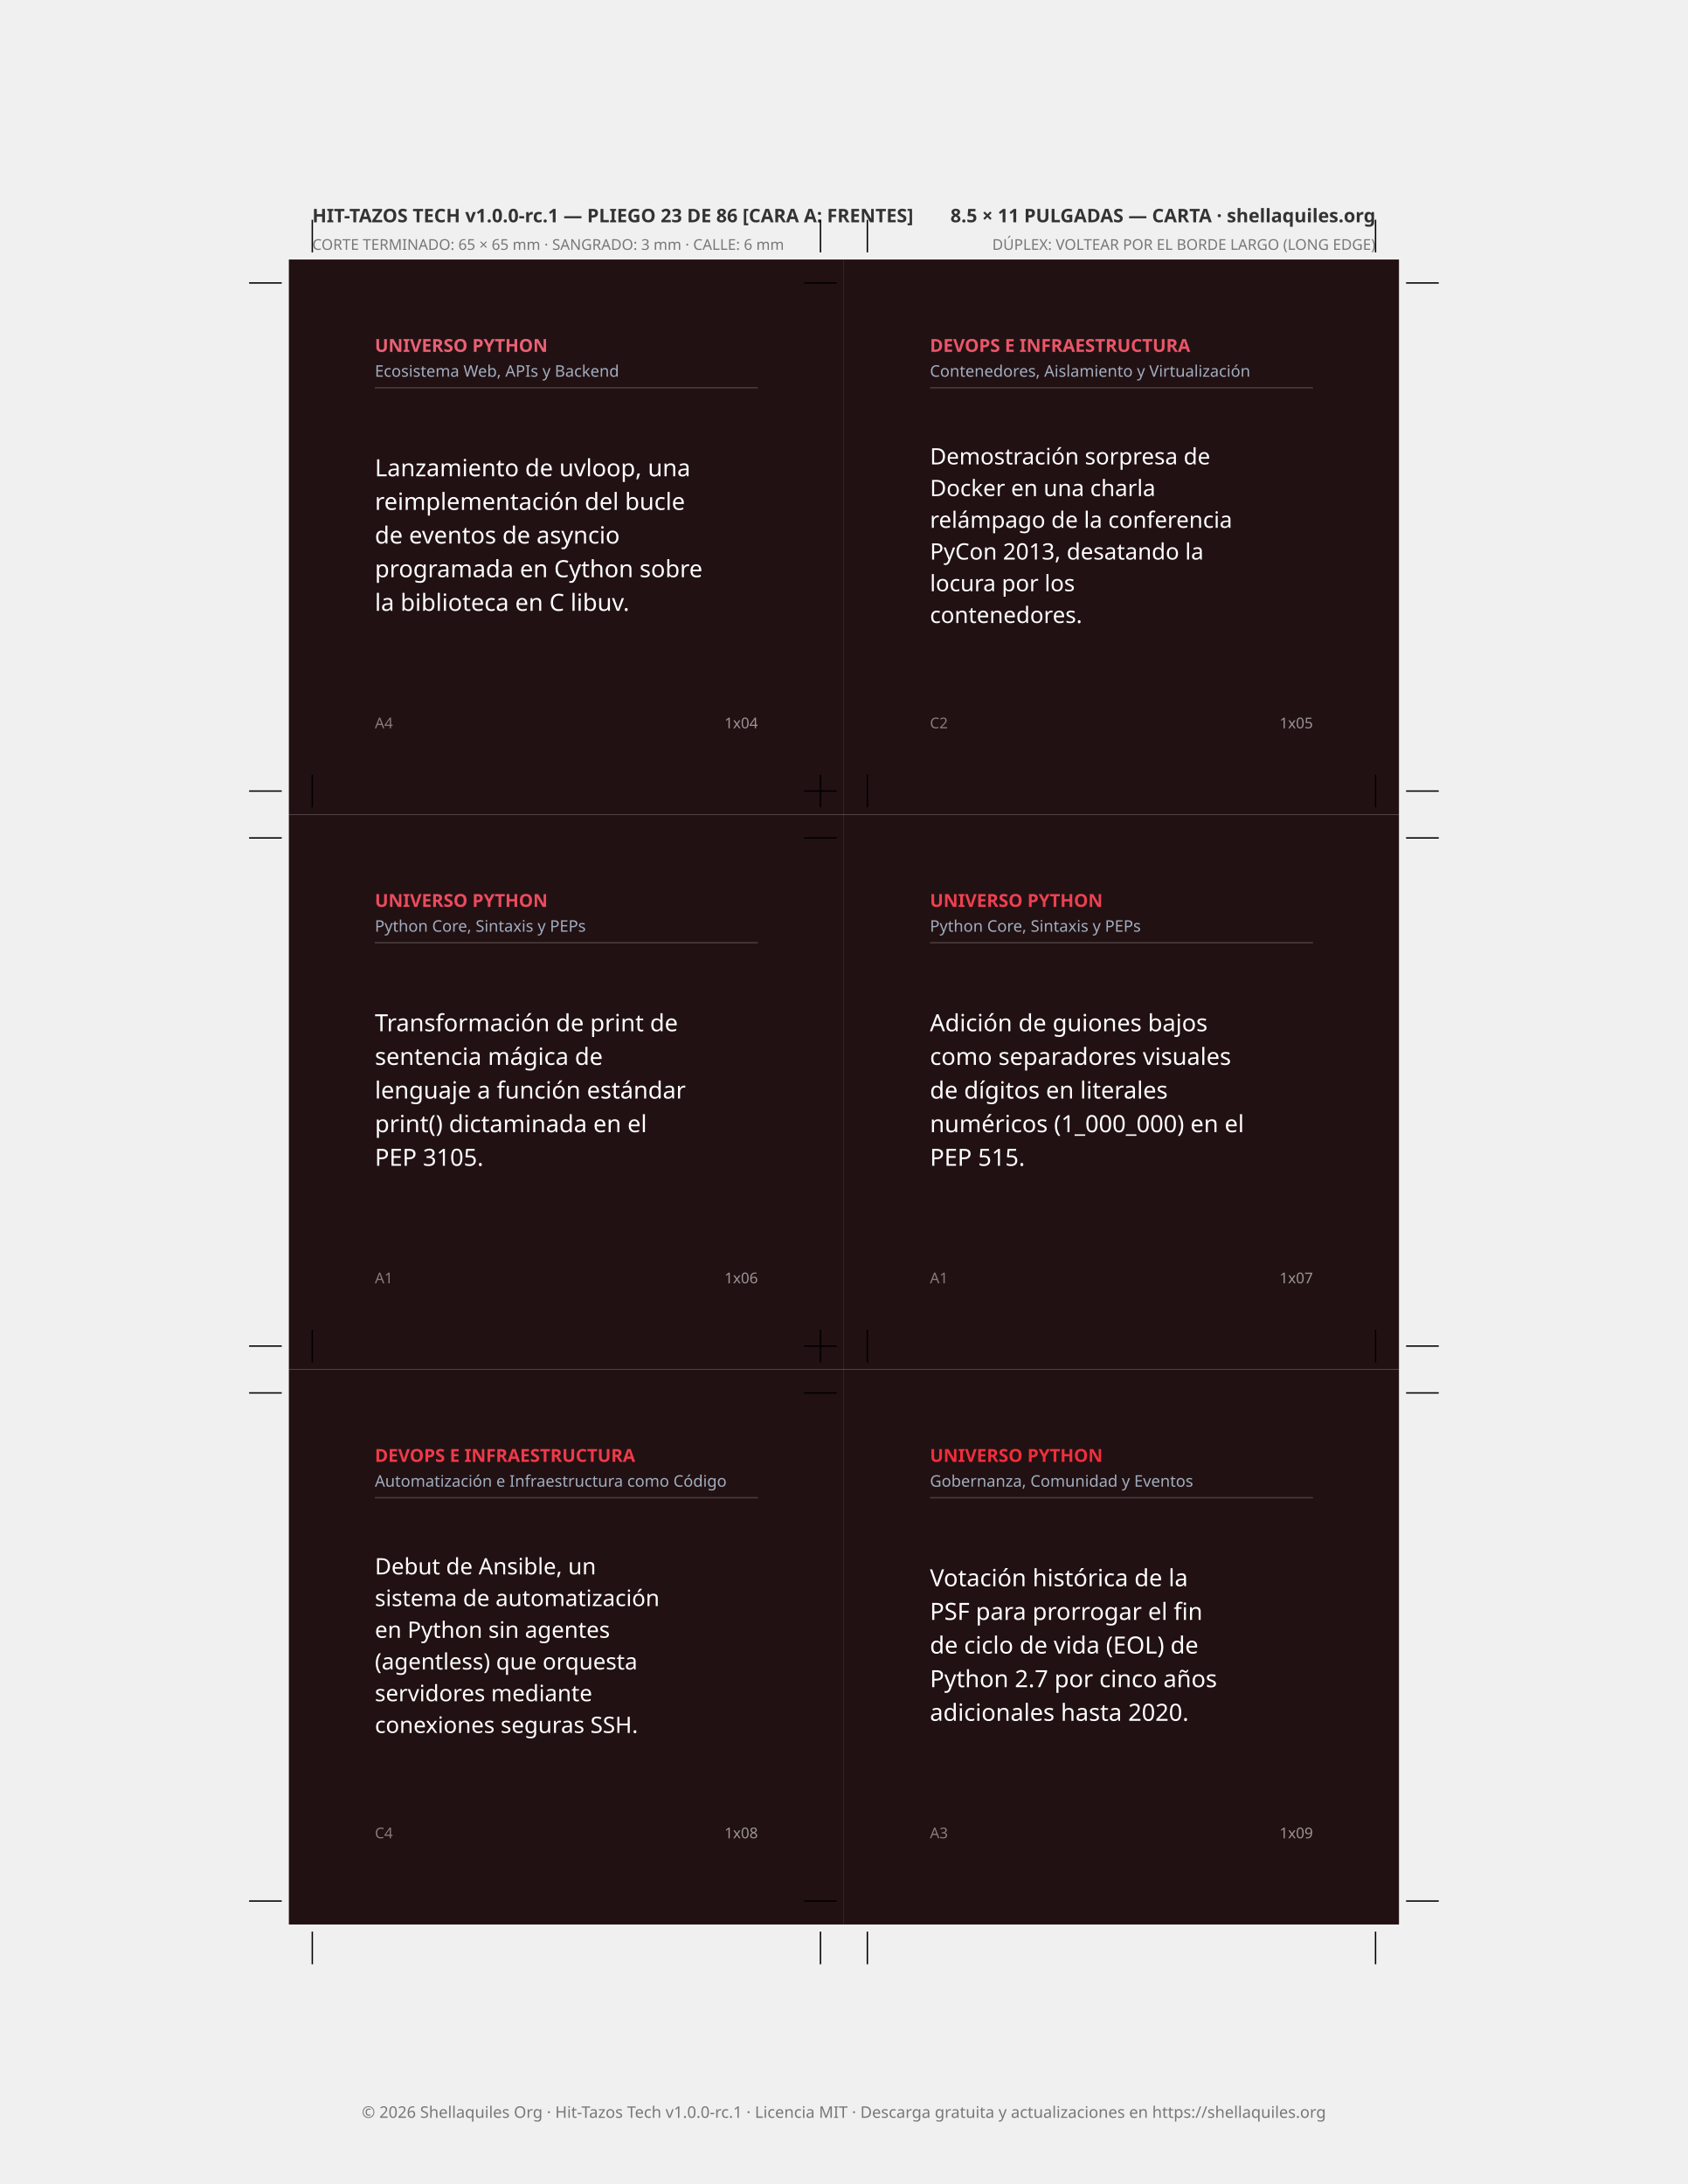
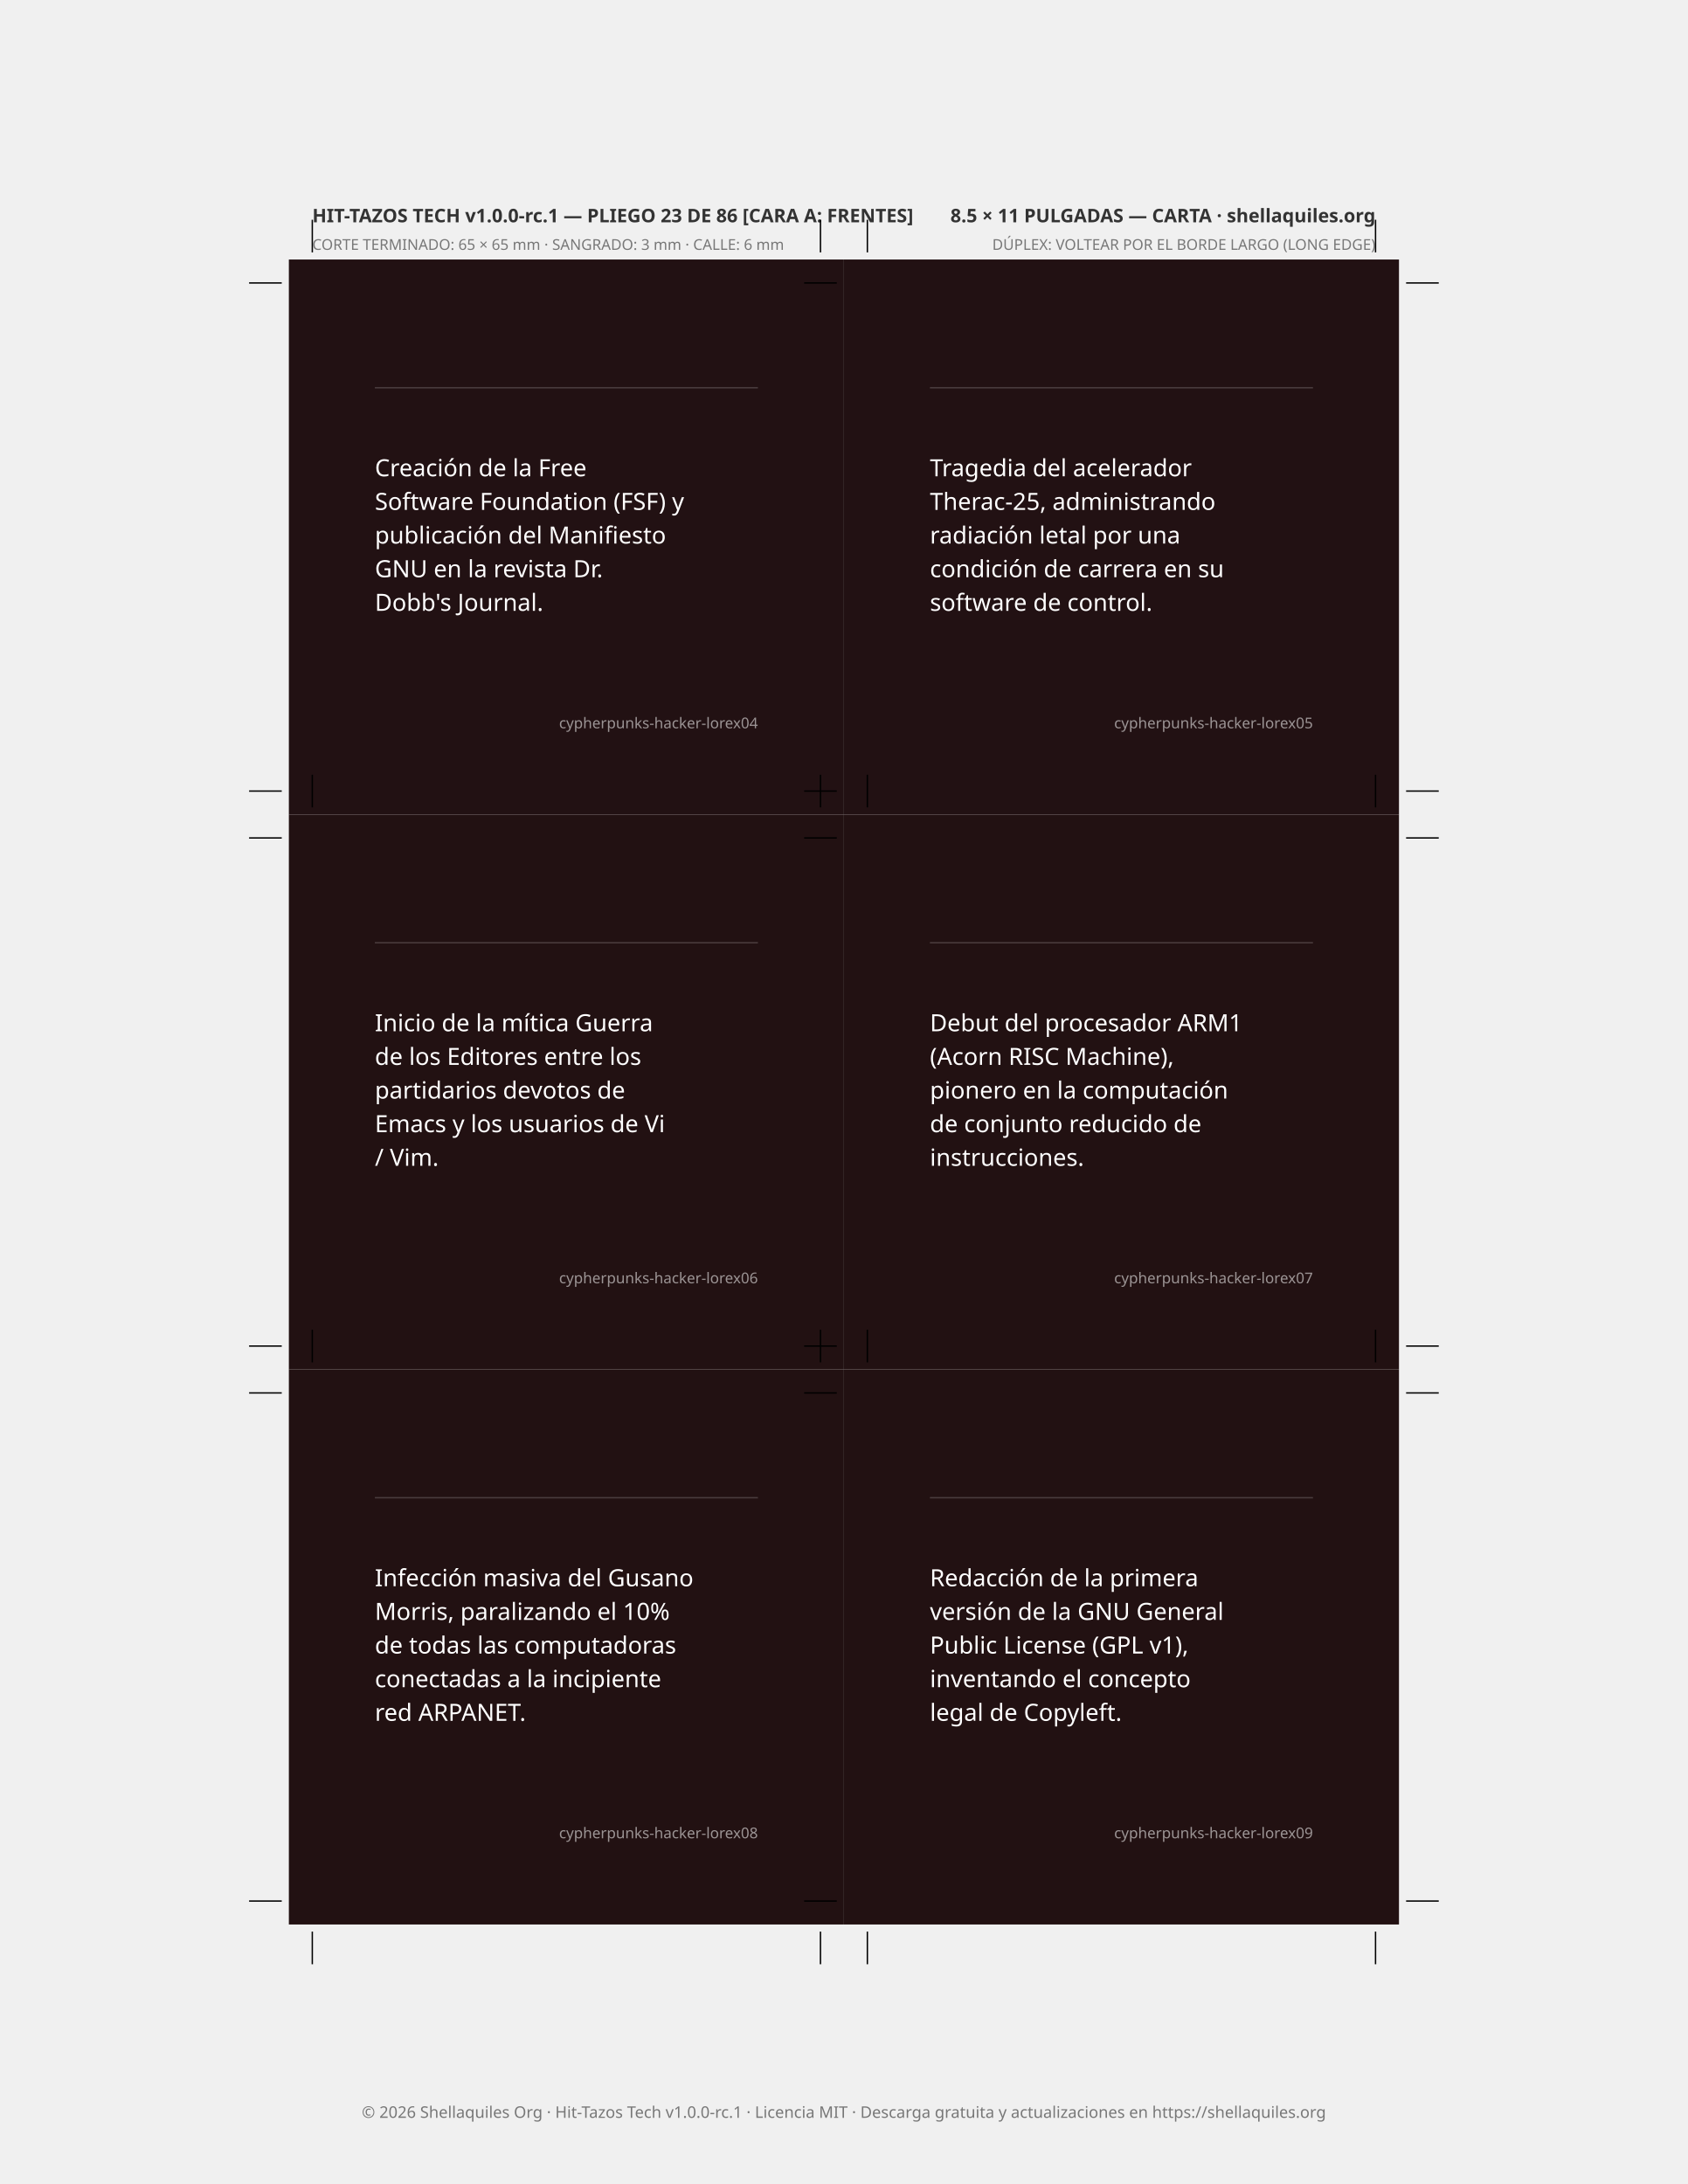
<svg xmlns="http://www.w3.org/2000/svg" width="215.9mm" height="279.4mm" viewBox="0 0 612 792" style="background-color: #ffffff;">
  <g id="encabezado_pliego">
    <text x="113.24" y="80.61" font-family="'Outfit', sans-serif" font-size="6.8" font-weight="700" fill="#333333">HIT-TAZOS TECH v1.0.0-rc.1 — PLIEGO 23 DE 86 [CARA A: FRENTES]</text>
    <text x="498.76" y="80.61" font-family="'Outfit', sans-serif" font-size="6.8" font-weight="700" fill="#333333" text-anchor="end">8.5 × 11 PULGADAS — CARTA · shellaquiles.org</text>
    <text x="113.24" y="90.61" font-family="'Outfit', sans-serif" font-size="5.4" font-weight="500" fill="#777777">CORTE TERMINADO: 65 × 65 mm · SANGRADO: 3 mm · CALLE: 6 mm</text>
    <text x="498.76" y="90.61" font-family="'Outfit', sans-serif" font-size="5.4" font-weight="500" fill="#777777" text-anchor="end">DÚPLEX: VOLTEAR POR EL BORDE LARGO (LONG EDGE)</text>
  </g>
  <g id="tarjetas_frente">
-     <g id="carta_1_04_frente">
+     <g id="carta_cypherpunks-hacker-lore_04_frente">
      <g stroke="#000000" stroke-width="0.5" stroke-linecap="square">
        <line x1="90.57" y1="102.61" x2="101.91" y2="102.61" />
        <line x1="113.24" y1="79.94" x2="113.24" y2="91.28" />
        <line x1="308.83" y1="102.61" x2="320.17" y2="102.61" />
        <line x1="297.50" y1="79.94" x2="297.50" y2="91.28" />
        <line x1="90.57" y1="286.87" x2="101.91" y2="286.87" />
        <line x1="113.24" y1="298.20" x2="113.24" y2="309.54" />
        <line x1="308.83" y1="286.87" x2="320.17" y2="286.87" />
        <line x1="297.50" y1="298.20" x2="297.50" y2="309.54" />
      </g>
      <rect x="104.74" y="94.11" width="201.26" height="201.26" fill="#221113" />
      <g transform="translate(113.24, 102.61)">
-         <text x="22.68" y="25" font-family="'Outfit', sans-serif" font-size="6.5" font-weight="800" fill="#ea6173">UNIVERSO PYTHON</text>
-         <text x="22.68" y="34" font-family="'Outfit', sans-serif" font-size="5.8" font-weight="400" fill="#a0aec0">Ecosistema Web, APIs y Backend</text>
+         <text x="22.68" y="25" font-family="'Outfit', sans-serif" font-size="6.5" font-weight="800" fill="#eb5668" />
+         <text x="22.68" y="34" font-family="'Outfit', sans-serif" font-size="5.8" font-weight="400" fill="#a0aec0" />
        <line x1="22.68" y1="38" x2="161.57" y2="38" stroke="rgba(255,255,255,0.18)" stroke-width="0.5" />
        <text font-family="'Outfit', sans-serif" font-size="8.6" font-weight="400" fill="#ffffff">
-           <tspan x="22.68" y="70.1">Lanzamiento de uvloop, una</tspan>
-           <tspan x="22.68" y="82.3">reimplementación del bucle</tspan>
-           <tspan x="22.68" y="94.5">de eventos de asyncio</tspan>
-           <tspan x="22.68" y="106.7">programada en Cython sobre</tspan>
-           <tspan x="22.68" y="118.9">la biblioteca en C libuv.</tspan>
+           <tspan x="22.68" y="70.1">Creación de la Free</tspan>
+           <tspan x="22.68" y="82.3">Software Foundation (FSF) y</tspan>
+           <tspan x="22.68" y="94.5">publicación del Manifiesto</tspan>
+           <tspan x="22.68" y="106.7">GNU en la revista Dr.</tspan>
+           <tspan x="22.68" y="118.9">Dobb's Journal.</tspan>
        </text>
-         <text x="22.68" y="161.5" font-family="'Outfit', sans-serif" font-size="5.4" font-weight="500" fill="rgba(255,255,255,0.45)">A4</text>
-         <text x="161.57" y="161.5" font-family="'Space Grotesk', sans-serif" font-size="5.4" font-weight="500" fill="rgba(255,255,255,0.55)" text-anchor="end">1x04</text>
+         <text x="22.68" y="161.5" font-family="'Outfit', sans-serif" font-size="5.4" font-weight="500" fill="rgba(255,255,255,0.45)" />
+         <text x="161.57" y="161.5" font-family="'Space Grotesk', sans-serif" font-size="5.4" font-weight="500" fill="rgba(255,255,255,0.55)" text-anchor="end">cypherpunks-hacker-lorex04</text>
      </g>
    </g>
-     <g id="carta_1_05_frente">
+     <g id="carta_cypherpunks-hacker-lore_05_frente">
      <g stroke="#000000" stroke-width="0.5" stroke-linecap="square">
        <line x1="291.83" y1="102.61" x2="303.17" y2="102.61" />
        <line x1="314.50" y1="79.94" x2="314.50" y2="91.28" />
        <line x1="510.09" y1="102.61" x2="521.43" y2="102.61" />
        <line x1="498.76" y1="79.94" x2="498.76" y2="91.28" />
        <line x1="291.83" y1="286.87" x2="303.17" y2="286.87" />
        <line x1="314.50" y1="298.20" x2="314.50" y2="309.54" />
        <line x1="510.09" y1="286.87" x2="521.43" y2="286.87" />
        <line x1="498.76" y1="298.20" x2="498.76" y2="309.54" />
      </g>
      <rect x="306.00" y="94.11" width="201.26" height="201.26" fill="#221113" />
      <g transform="translate(314.50, 102.61)">
-         <text x="22.68" y="25" font-family="'Outfit', sans-serif" font-size="6.5" font-weight="800" fill="#eb5668">DEVOPS E INFRAESTRUCTURA</text>
-         <text x="22.68" y="34" font-family="'Outfit', sans-serif" font-size="5.8" font-weight="400" fill="#a0aec0">Contenedores, Aislamiento y Virtualización</text>
+         <text x="22.68" y="25" font-family="'Outfit', sans-serif" font-size="6.5" font-weight="800" fill="#ec4b5d" />
+         <text x="22.68" y="34" font-family="'Outfit', sans-serif" font-size="5.8" font-weight="400" fill="#a0aec0" />
        <line x1="22.68" y1="38" x2="161.57" y2="38" stroke="rgba(255,255,255,0.18)" stroke-width="0.5" />
-         <text font-family="'Outfit', sans-serif" font-size="8.2" font-weight="400" fill="#ffffff">
-           <tspan x="22.68" y="65.8">Demostración sorpresa de</tspan>
-           <tspan x="22.68" y="77.3">Docker en una charla</tspan>
-           <tspan x="22.68" y="88.8">relámpago de la conferencia</tspan>
-           <tspan x="22.68" y="100.3">PyCon 2013, desatando la</tspan>
-           <tspan x="22.68" y="111.8">locura por los</tspan>
-           <tspan x="22.68" y="123.3">contenedores.</tspan>
+         <text font-family="'Outfit', sans-serif" font-size="8.6" font-weight="400" fill="#ffffff">
+           <tspan x="22.68" y="70.1">Tragedia del acelerador</tspan>
+           <tspan x="22.68" y="82.3">Therac-25, administrando</tspan>
+           <tspan x="22.68" y="94.5">radiación letal por una</tspan>
+           <tspan x="22.68" y="106.7">condición de carrera en su</tspan>
+           <tspan x="22.68" y="118.9">software de control.</tspan>
        </text>
-         <text x="22.68" y="161.5" font-family="'Outfit', sans-serif" font-size="5.4" font-weight="500" fill="rgba(255,255,255,0.45)">C2</text>
-         <text x="161.57" y="161.5" font-family="'Space Grotesk', sans-serif" font-size="5.4" font-weight="500" fill="rgba(255,255,255,0.55)" text-anchor="end">1x05</text>
+         <text x="22.68" y="161.5" font-family="'Outfit', sans-serif" font-size="5.4" font-weight="500" fill="rgba(255,255,255,0.45)" />
+         <text x="161.57" y="161.5" font-family="'Space Grotesk', sans-serif" font-size="5.4" font-weight="500" fill="rgba(255,255,255,0.55)" text-anchor="end">cypherpunks-hacker-lorex05</text>
      </g>
    </g>
-     <g id="carta_1_06_frente">
+     <g id="carta_cypherpunks-hacker-lore_06_frente">
      <g stroke="#000000" stroke-width="0.5" stroke-linecap="square">
        <line x1="90.57" y1="303.87" x2="101.91" y2="303.87" />
        <line x1="113.24" y1="281.20" x2="113.24" y2="292.54" />
        <line x1="308.83" y1="303.87" x2="320.17" y2="303.87" />
        <line x1="297.50" y1="281.20" x2="297.50" y2="292.54" />
        <line x1="90.57" y1="488.13" x2="101.91" y2="488.13" />
        <line x1="113.24" y1="499.46" x2="113.24" y2="510.80" />
        <line x1="308.83" y1="488.13" x2="320.17" y2="488.13" />
        <line x1="297.50" y1="499.46" x2="297.50" y2="510.80" />
      </g>
-       <rect x="104.74" y="295.37" width="201.26" height="201.26" fill="#221113" />
+       <rect x="104.74" y="295.37" width="201.26" height="201.26" fill="#221112" />
      <g transform="translate(113.24, 303.87)">
-         <text x="22.68" y="25" font-family="'Outfit', sans-serif" font-size="6.5" font-weight="800" fill="#ec4b5d">UNIVERSO PYTHON</text>
-         <text x="22.68" y="34" font-family="'Outfit', sans-serif" font-size="5.8" font-weight="400" fill="#a0aec0">Python Core, Sintaxis y PEPs</text>
+         <text x="22.68" y="25" font-family="'Outfit', sans-serif" font-size="6.5" font-weight="800" fill="#ed4051" />
+         <text x="22.68" y="34" font-family="'Outfit', sans-serif" font-size="5.8" font-weight="400" fill="#a0aec0" />
        <line x1="22.68" y1="38" x2="161.57" y2="38" stroke="rgba(255,255,255,0.18)" stroke-width="0.5" />
        <text font-family="'Outfit', sans-serif" font-size="8.6" font-weight="400" fill="#ffffff">
-           <tspan x="22.68" y="70.1">Transformación de print de</tspan>
-           <tspan x="22.68" y="82.3">sentencia mágica de</tspan>
-           <tspan x="22.68" y="94.5">lenguaje a función estándar</tspan>
-           <tspan x="22.68" y="106.7">print() dictaminada en el</tspan>
-           <tspan x="22.68" y="118.9">PEP 3105.</tspan>
+           <tspan x="22.68" y="70.1">Inicio de la mítica Guerra</tspan>
+           <tspan x="22.68" y="82.3">de los Editores entre los</tspan>
+           <tspan x="22.68" y="94.5">partidarios devotos de</tspan>
+           <tspan x="22.68" y="106.7">Emacs y los usuarios de Vi</tspan>
+           <tspan x="22.68" y="118.9">/ Vim.</tspan>
        </text>
-         <text x="22.68" y="161.5" font-family="'Outfit', sans-serif" font-size="5.4" font-weight="500" fill="rgba(255,255,255,0.45)">A1</text>
-         <text x="161.57" y="161.5" font-family="'Space Grotesk', sans-serif" font-size="5.4" font-weight="500" fill="rgba(255,255,255,0.55)" text-anchor="end">1x06</text>
+         <text x="22.68" y="161.5" font-family="'Outfit', sans-serif" font-size="5.4" font-weight="500" fill="rgba(255,255,255,0.45)" />
+         <text x="161.57" y="161.5" font-family="'Space Grotesk', sans-serif" font-size="5.4" font-weight="500" fill="rgba(255,255,255,0.55)" text-anchor="end">cypherpunks-hacker-lorex06</text>
      </g>
    </g>
-     <g id="carta_1_07_frente">
+     <g id="carta_cypherpunks-hacker-lore_07_frente">
      <g stroke="#000000" stroke-width="0.5" stroke-linecap="square">
        <line x1="291.83" y1="303.87" x2="303.17" y2="303.87" />
        <line x1="314.50" y1="281.20" x2="314.50" y2="292.54" />
        <line x1="510.09" y1="303.87" x2="521.43" y2="303.87" />
        <line x1="498.76" y1="281.20" x2="498.76" y2="292.54" />
        <line x1="291.83" y1="488.13" x2="303.17" y2="488.13" />
        <line x1="314.50" y1="499.46" x2="314.50" y2="510.80" />
        <line x1="510.09" y1="488.13" x2="521.43" y2="488.13" />
        <line x1="498.76" y1="499.46" x2="498.76" y2="510.80" />
      </g>
      <rect x="306.00" y="295.37" width="201.26" height="201.26" fill="#221112" />
      <g transform="translate(314.50, 303.87)">
-         <text x="22.68" y="25" font-family="'Outfit', sans-serif" font-size="6.5" font-weight="800" fill="#ed4051">UNIVERSO PYTHON</text>
-         <text x="22.68" y="34" font-family="'Outfit', sans-serif" font-size="5.8" font-weight="400" fill="#a0aec0">Python Core, Sintaxis y PEPs</text>
+         <text x="22.68" y="25" font-family="'Outfit', sans-serif" font-size="6.5" font-weight="800" fill="#ee3a4a" />
+         <text x="22.68" y="34" font-family="'Outfit', sans-serif" font-size="5.8" font-weight="400" fill="#a0aec0" />
        <line x1="22.68" y1="38" x2="161.57" y2="38" stroke="rgba(255,255,255,0.18)" stroke-width="0.5" />
        <text font-family="'Outfit', sans-serif" font-size="8.6" font-weight="400" fill="#ffffff">
-           <tspan x="22.68" y="70.1">Adición de guiones bajos</tspan>
-           <tspan x="22.68" y="82.3">como separadores visuales</tspan>
-           <tspan x="22.68" y="94.5">de dígitos en literales</tspan>
-           <tspan x="22.68" y="106.7">numéricos (1_000_000) en el</tspan>
-           <tspan x="22.68" y="118.9">PEP 515.</tspan>
+           <tspan x="22.68" y="70.1">Debut del procesador ARM1</tspan>
+           <tspan x="22.68" y="82.3">(Acorn RISC Machine),</tspan>
+           <tspan x="22.68" y="94.5">pionero en la computación</tspan>
+           <tspan x="22.68" y="106.7">de conjunto reducido de</tspan>
+           <tspan x="22.68" y="118.9">instrucciones.</tspan>
        </text>
-         <text x="22.68" y="161.5" font-family="'Outfit', sans-serif" font-size="5.4" font-weight="500" fill="rgba(255,255,255,0.45)">A1</text>
-         <text x="161.57" y="161.5" font-family="'Space Grotesk', sans-serif" font-size="5.4" font-weight="500" fill="rgba(255,255,255,0.55)" text-anchor="end">1x07</text>
+         <text x="22.68" y="161.5" font-family="'Outfit', sans-serif" font-size="5.4" font-weight="500" fill="rgba(255,255,255,0.45)" />
+         <text x="161.57" y="161.5" font-family="'Space Grotesk', sans-serif" font-size="5.4" font-weight="500" fill="rgba(255,255,255,0.55)" text-anchor="end">cypherpunks-hacker-lorex07</text>
      </g>
    </g>
-     <g id="carta_1_08_frente">
+     <g id="carta_cypherpunks-hacker-lore_08_frente">
      <g stroke="#000000" stroke-width="0.5" stroke-linecap="square">
        <line x1="90.57" y1="505.13" x2="101.91" y2="505.13" />
        <line x1="113.24" y1="482.46" x2="113.24" y2="493.80" />
        <line x1="308.83" y1="505.13" x2="320.17" y2="505.13" />
        <line x1="297.50" y1="482.46" x2="297.50" y2="493.80" />
        <line x1="90.57" y1="689.39" x2="101.91" y2="689.39" />
        <line x1="113.24" y1="700.72" x2="113.24" y2="712.06" />
        <line x1="308.83" y1="689.39" x2="320.17" y2="689.39" />
        <line x1="297.50" y1="700.72" x2="297.50" y2="712.06" />
      </g>
      <rect x="104.74" y="496.63" width="201.26" height="201.26" fill="#221112" />
      <g transform="translate(113.24, 505.13)">
-         <text x="22.68" y="25" font-family="'Outfit', sans-serif" font-size="6.5" font-weight="800" fill="#ee3a4a">DEVOPS E INFRAESTRUCTURA</text>
-         <text x="22.68" y="34" font-family="'Outfit', sans-serif" font-size="5.8" font-weight="400" fill="#a0aec0">Automatización e Infraestructura como Código</text>
+         <text x="22.68" y="25" font-family="'Outfit', sans-serif" font-size="6.5" font-weight="800" fill="#ef2e3d" />
+         <text x="22.68" y="34" font-family="'Outfit', sans-serif" font-size="5.8" font-weight="400" fill="#a0aec0" />
        <line x1="22.68" y1="38" x2="161.57" y2="38" stroke="rgba(255,255,255,0.18)" stroke-width="0.5" />
-         <text font-family="'Outfit', sans-serif" font-size="8.2" font-weight="400" fill="#ffffff">
-           <tspan x="22.68" y="65.8">Debut de Ansible, un</tspan>
-           <tspan x="22.68" y="77.3">sistema de automatización</tspan>
-           <tspan x="22.68" y="88.8">en Python sin agentes</tspan>
-           <tspan x="22.68" y="100.3">(agentless) que orquesta</tspan>
-           <tspan x="22.68" y="111.8">servidores mediante</tspan>
-           <tspan x="22.68" y="123.3">conexiones seguras SSH.</tspan>
+         <text font-family="'Outfit', sans-serif" font-size="8.6" font-weight="400" fill="#ffffff">
+           <tspan x="22.68" y="70.1">Infección masiva del Gusano</tspan>
+           <tspan x="22.68" y="82.3">Morris, paralizando el 10%</tspan>
+           <tspan x="22.68" y="94.5">de todas las computadoras</tspan>
+           <tspan x="22.68" y="106.7">conectadas a la incipiente</tspan>
+           <tspan x="22.68" y="118.9">red ARPANET.</tspan>
        </text>
-         <text x="22.68" y="161.5" font-family="'Outfit', sans-serif" font-size="5.4" font-weight="500" fill="rgba(255,255,255,0.45)">C4</text>
-         <text x="161.57" y="161.5" font-family="'Space Grotesk', sans-serif" font-size="5.4" font-weight="500" fill="rgba(255,255,255,0.55)" text-anchor="end">1x08</text>
+         <text x="22.68" y="161.5" font-family="'Outfit', sans-serif" font-size="5.4" font-weight="500" fill="rgba(255,255,255,0.45)" />
+         <text x="161.57" y="161.5" font-family="'Space Grotesk', sans-serif" font-size="5.4" font-weight="500" fill="rgba(255,255,255,0.55)" text-anchor="end">cypherpunks-hacker-lorex08</text>
      </g>
    </g>
-     <g id="carta_1_09_frente">
+     <g id="carta_cypherpunks-hacker-lore_09_frente">
      <g stroke="#000000" stroke-width="0.5" stroke-linecap="square">
        <line x1="291.83" y1="505.13" x2="303.17" y2="505.13" />
        <line x1="314.50" y1="482.46" x2="314.50" y2="493.80" />
        <line x1="510.09" y1="505.13" x2="521.43" y2="505.13" />
        <line x1="498.76" y1="482.46" x2="498.76" y2="493.80" />
        <line x1="291.83" y1="689.39" x2="303.17" y2="689.39" />
        <line x1="314.50" y1="700.72" x2="314.50" y2="712.06" />
        <line x1="510.09" y1="689.39" x2="521.43" y2="689.39" />
        <line x1="498.76" y1="700.72" x2="498.76" y2="712.06" />
      </g>
      <rect x="306.00" y="496.63" width="201.26" height="201.26" fill="#221112" />
      <g transform="translate(314.50, 505.13)">
-         <text x="22.68" y="25" font-family="'Outfit', sans-serif" font-size="6.5" font-weight="800" fill="#ef2e3d">UNIVERSO PYTHON</text>
-         <text x="22.68" y="34" font-family="'Outfit', sans-serif" font-size="5.8" font-weight="400" fill="#a0aec0">Gobernanza, Comunidad y Eventos</text>
+         <text x="22.68" y="25" font-family="'Outfit', sans-serif" font-size="6.5" font-weight="800" fill="#f12230" />
+         <text x="22.68" y="34" font-family="'Outfit', sans-serif" font-size="5.8" font-weight="400" fill="#a0aec0" />
        <line x1="22.68" y1="38" x2="161.57" y2="38" stroke="rgba(255,255,255,0.18)" stroke-width="0.5" />
        <text font-family="'Outfit', sans-serif" font-size="8.6" font-weight="400" fill="#ffffff">
-           <tspan x="22.68" y="70.1">Votación histórica de la</tspan>
-           <tspan x="22.68" y="82.3">PSF para prorrogar el fin</tspan>
-           <tspan x="22.68" y="94.5">de ciclo de vida (EOL) de</tspan>
-           <tspan x="22.68" y="106.7">Python 2.7 por cinco años</tspan>
-           <tspan x="22.68" y="118.9">adicionales hasta 2020.</tspan>
+           <tspan x="22.68" y="70.1">Redacción de la primera</tspan>
+           <tspan x="22.68" y="82.3">versión de la GNU General</tspan>
+           <tspan x="22.68" y="94.5">Public License (GPL v1),</tspan>
+           <tspan x="22.68" y="106.7">inventando el concepto</tspan>
+           <tspan x="22.68" y="118.9">legal de Copyleft.</tspan>
        </text>
-         <text x="22.68" y="161.5" font-family="'Outfit', sans-serif" font-size="5.4" font-weight="500" fill="rgba(255,255,255,0.45)">A3</text>
-         <text x="161.57" y="161.5" font-family="'Space Grotesk', sans-serif" font-size="5.4" font-weight="500" fill="rgba(255,255,255,0.55)" text-anchor="end">1x09</text>
+         <text x="22.68" y="161.5" font-family="'Outfit', sans-serif" font-size="5.4" font-weight="500" fill="rgba(255,255,255,0.45)" />
+         <text x="161.57" y="161.5" font-family="'Space Grotesk', sans-serif" font-size="5.4" font-weight="500" fill="rgba(255,255,255,0.55)" text-anchor="end">cypherpunks-hacker-lorex09</text>
      </g>
    </g>
  </g>
  <g id="pie_pliego">
    <text x="306.00" y="768.00" font-family="'Outfit', sans-serif" font-size="5.8" font-weight="500" fill="#777777" text-anchor="middle">© 2026 Shellaquiles Org · Hit-Tazos Tech v1.0.0-rc.1 · Licencia MIT · Descarga gratuita y actualizaciones en https://shellaquiles.org</text>
  </g>
</svg>
